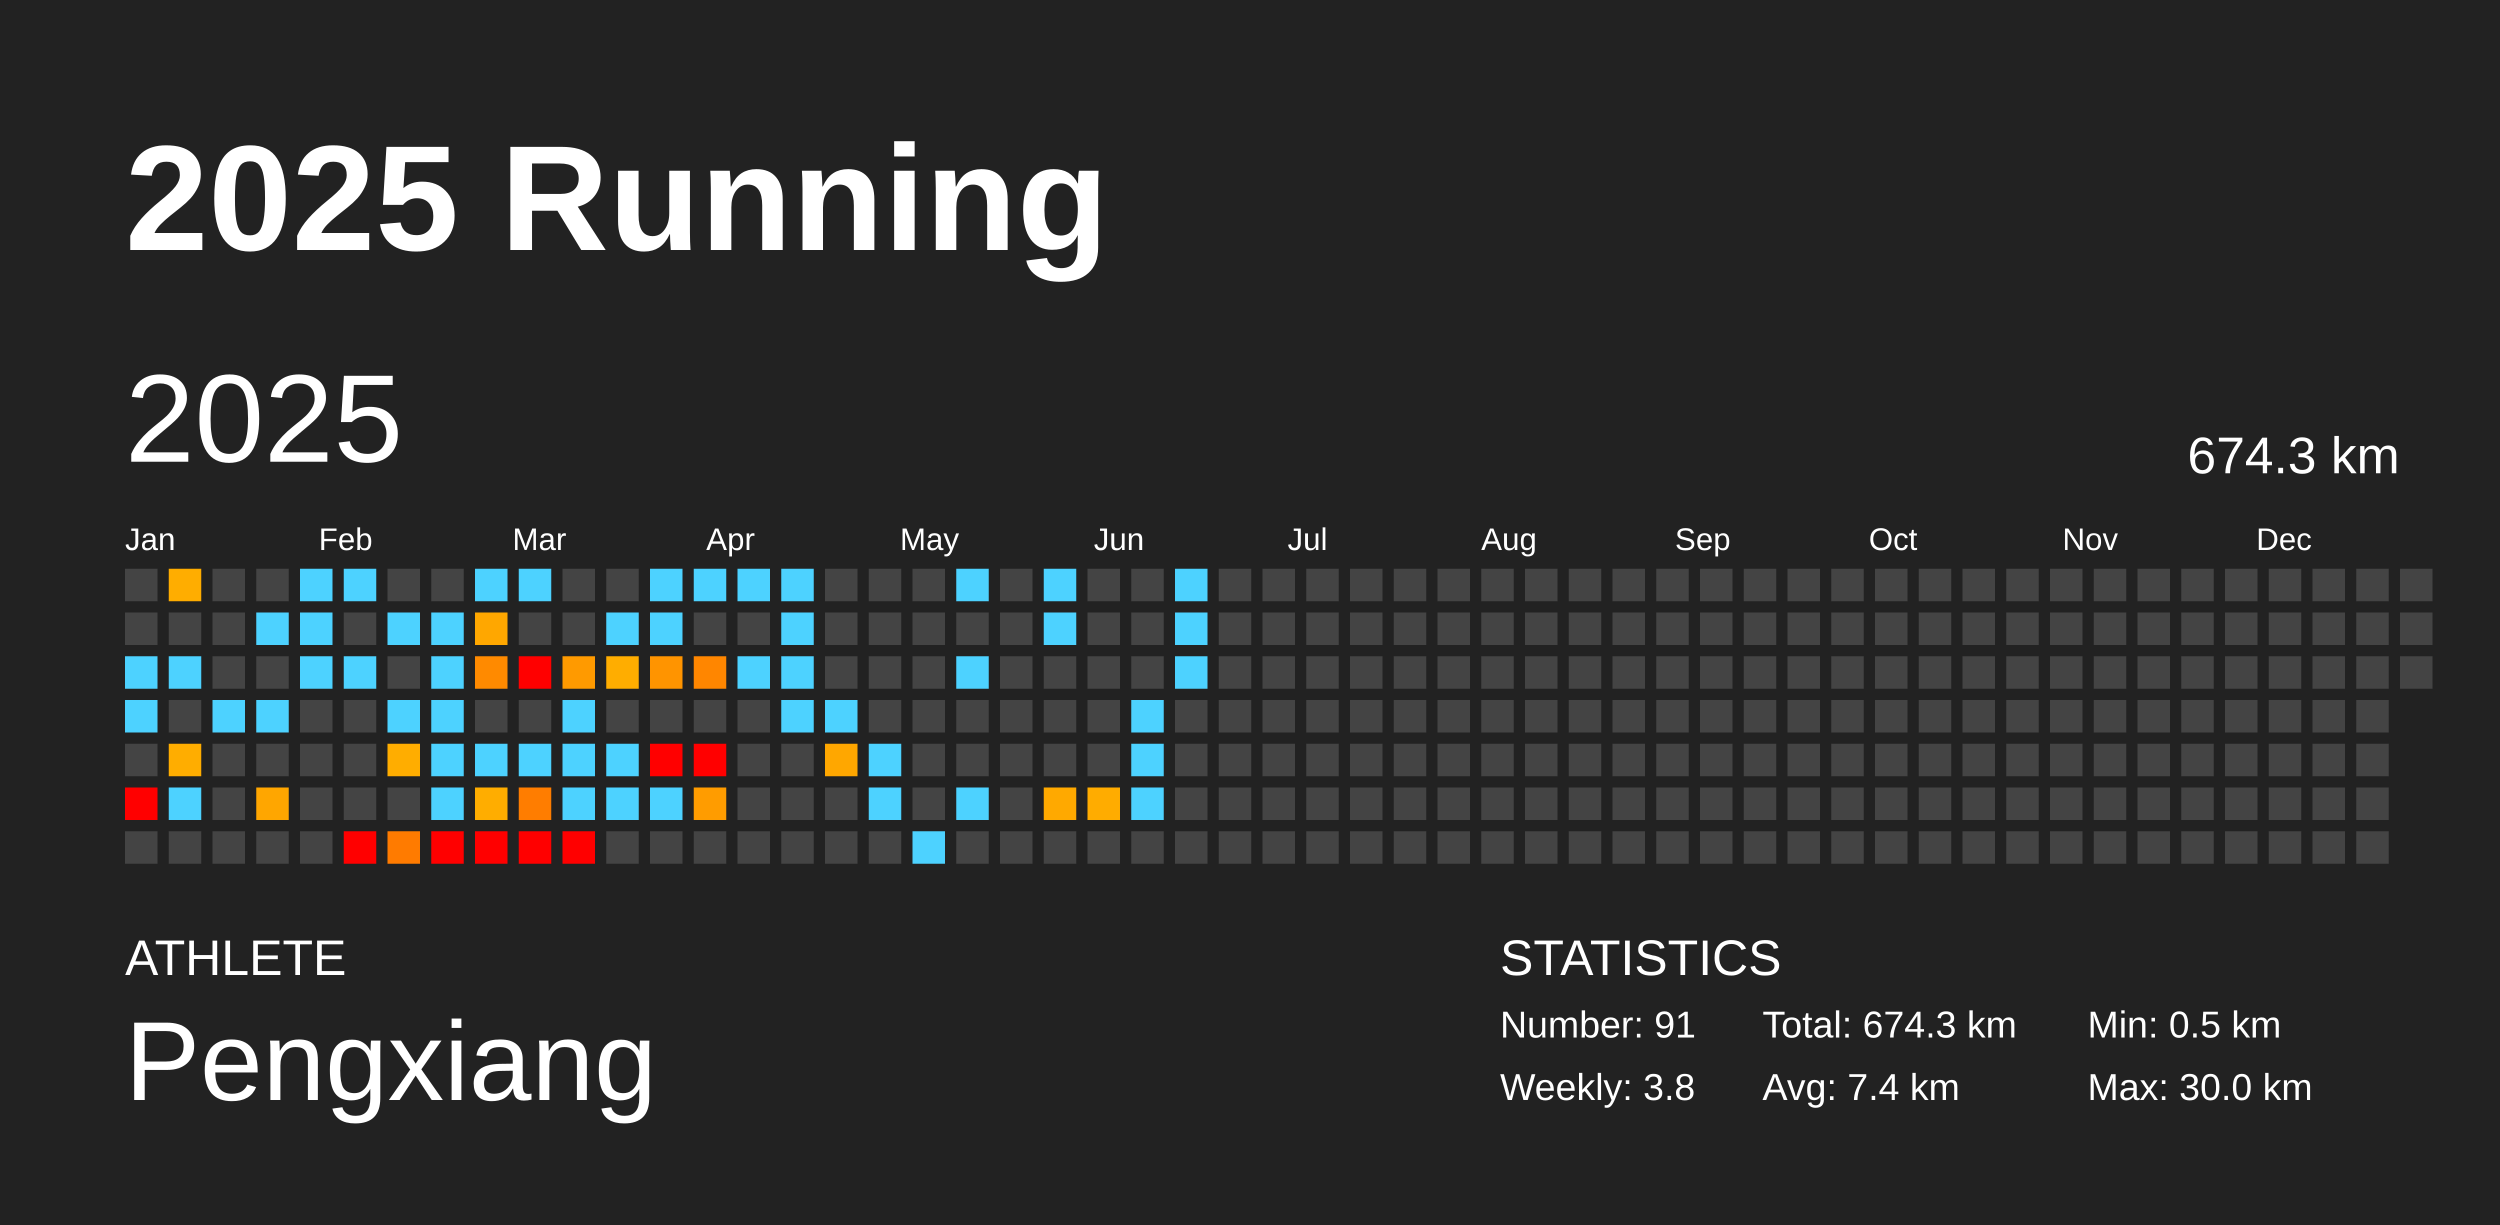
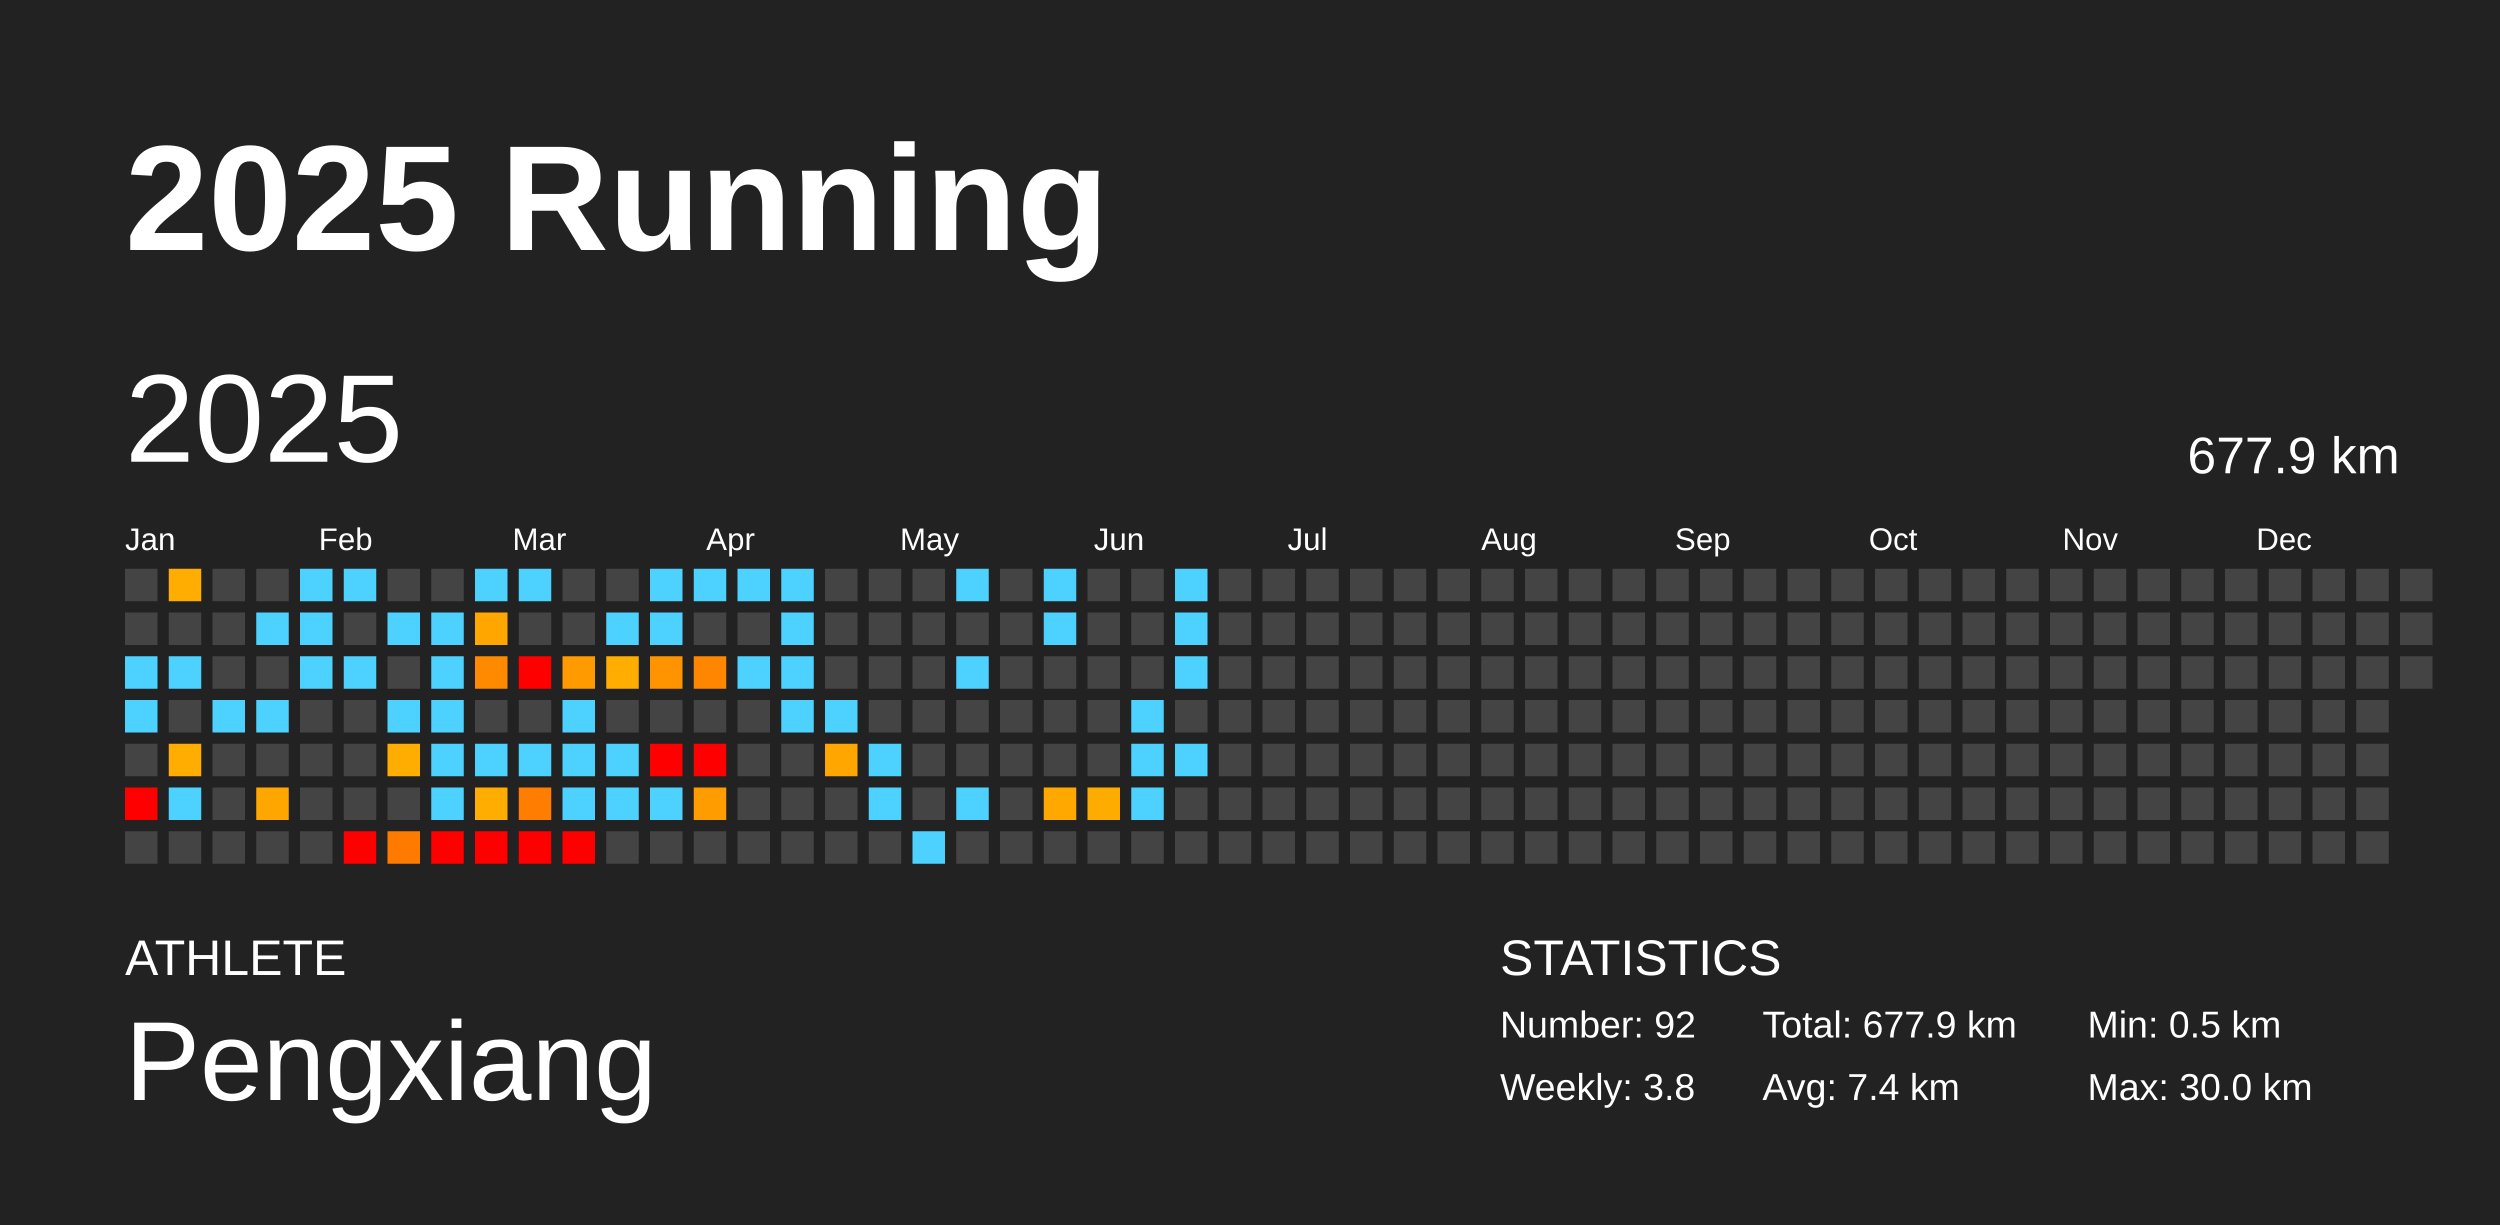
<svg xmlns="http://www.w3.org/2000/svg" baseProfile="full" height="98mm" version="1.1" viewBox="0,0,200,98" width="200mm">
  <defs />
  <rect fill="#222222" height="98" width="200" x="0" y="0" />
  <text fill="#FFFFFF" style="font-size:12px; font-family:Arial; font-weight:bold;" x="10" y="20">2025 Running</text>
  <text fill="#FFFFFF" style="font-size:4px; font-family:Arial" x="10" y="78">ATHLETE</text>
  <text fill="#FFFFFF" style="font-size:9px; font-family:Arial" x="10" y="88">Pengxiang</text>
  <text fill="#FFFFFF" style="font-size:4px; font-family:Arial" x="120" y="78">STATISTICS</text>
-   <text fill="#FFFFFF" style="font-size:3px; font-family:Arial" x="120" y="83">Number: 91</text>
+   <text fill="#FFFFFF" style="font-size:3px; font-family:Arial" x="120" y="83">Number: 92</text>
  <text fill="#FFFFFF" style="font-size:3px; font-family:Arial" x="120" y="88">Weekly: 3.8</text>
-   <text fill="#FFFFFF" style="font-size:3px; font-family:Arial" x="141" y="83">Total: 674.3 km</text>
+   <text fill="#FFFFFF" style="font-size:3px; font-family:Arial" x="141" y="83">Total: 677.9 km</text>
  <text fill="#FFFFFF" style="font-size:3px; font-family:Arial" x="141" y="88">Avg: 7.4 km</text>
  <text fill="#FFFFFF" style="font-size:3px; font-family:Arial" x="167" y="83">Min: 0.5 km</text>
  <text fill="#FFFFFF" style="font-size:3px; font-family:Arial" x="167" y="88">Max: 30.0 km</text>
  <text dominant-baseline="hanging" fill="#FFFFFF" style="font-size:10.0px; font-family:Arial;" x="10" y="30">2025</text>
-   <text dominant-baseline="hanging" fill="#FFFFFF" style="font-size:4.125px; font-family:Arial;" x="175" y="35">674.3 km</text>
+   <text dominant-baseline="hanging" fill="#FFFFFF" style="font-size:4.125px; font-family:Arial;" x="175" y="35">677.9 km</text>
  <text fill="#FFFFFF" style="font-size:2.5px; font-family:Arial" x="10.0" y="44">Jan</text>
  <text fill="#FFFFFF" style="font-size:2.5px; font-family:Arial" x="25.5" y="44">Feb</text>
  <text fill="#FFFFFF" style="font-size:2.5px; font-family:Arial" x="41.0" y="44">Mar</text>
  <text fill="#FFFFFF" style="font-size:2.5px; font-family:Arial" x="56.5" y="44">Apr</text>
  <text fill="#FFFFFF" style="font-size:2.5px; font-family:Arial" x="72.0" y="44">May</text>
  <text fill="#FFFFFF" style="font-size:2.5px; font-family:Arial" x="87.5" y="44">Jun</text>
  <text fill="#FFFFFF" style="font-size:2.5px; font-family:Arial" x="103.0" y="44">Jul</text>
  <text fill="#FFFFFF" style="font-size:2.5px; font-family:Arial" x="118.5" y="44">Aug</text>
  <text fill="#FFFFFF" style="font-size:2.5px; font-family:Arial" x="134.0" y="44">Sep</text>
  <text fill="#FFFFFF" style="font-size:2.5px; font-family:Arial" x="149.5" y="44">Oct</text>
  <text fill="#FFFFFF" style="font-size:2.5px; font-family:Arial" x="165.0" y="44">Nov</text>
  <text fill="#FFFFFF" style="font-size:2.5px; font-family:Arial" x="180.5" y="44">Dec</text>
  <rect fill="#444444" height="2.6" width="2.6" x="10.0" y="45.5" />
  <rect fill="#444444" height="2.6" width="2.6" x="10.0" y="49.0" />
  <rect fill="#4dd2ff" height="2.6" width="2.6" x="10.0" y="52.5" />
  <rect fill="#4dd2ff" height="2.6" width="2.6" x="10.0" y="56.0" />
  <rect fill="#444444" height="2.6" width="2.6" x="10.0" y="59.5" />
  <rect fill="red" height="2.6" width="2.6" x="10.0" y="63.0" />
  <rect fill="#444444" height="2.6" width="2.6" x="10.0" y="66.5" />
  <rect fill="#ffad00" height="2.6" width="2.6" x="13.5" y="45.5" />
  <rect fill="#444444" height="2.6" width="2.6" x="13.5" y="49.0" />
  <rect fill="#4dd2ff" height="2.6" width="2.6" x="13.5" y="52.5" />
  <rect fill="#444444" height="2.6" width="2.6" x="13.5" y="56.0" />
  <rect fill="#ffad00" height="2.6" width="2.6" x="13.5" y="59.5" />
  <rect fill="#4dd2ff" height="2.6" width="2.6" x="13.5" y="63.0" />
  <rect fill="#444444" height="2.6" width="2.6" x="13.5" y="66.5" />
  <rect fill="#444444" height="2.6" width="2.6" x="17.0" y="45.5" />
  <rect fill="#444444" height="2.6" width="2.6" x="17.0" y="49.0" />
  <rect fill="#444444" height="2.6" width="2.6" x="17.0" y="52.5" />
  <rect fill="#4dd2ff" height="2.6" width="2.6" x="17.0" y="56.0" />
  <rect fill="#444444" height="2.6" width="2.6" x="17.0" y="59.5" />
  <rect fill="#444444" height="2.6" width="2.6" x="17.0" y="63.0" />
  <rect fill="#444444" height="2.6" width="2.6" x="17.0" y="66.5" />
  <rect fill="#444444" height="2.6" width="2.6" x="20.5" y="45.5" />
  <rect fill="#4dd2ff" height="2.6" width="2.6" x="20.5" y="49.0" />
  <rect fill="#444444" height="2.6" width="2.6" x="20.5" y="52.5" />
  <rect fill="#4dd2ff" height="2.6" width="2.6" x="20.5" y="56.0" />
  <rect fill="#444444" height="2.6" width="2.6" x="20.5" y="59.5" />
  <rect fill="#ffa600" height="2.6" width="2.6" x="20.5" y="63.0" />
  <rect fill="#444444" height="2.6" width="2.6" x="20.5" y="66.5" />
  <rect fill="#4dd2ff" height="2.6" width="2.6" x="24.0" y="45.5" />
  <rect fill="#4dd2ff" height="2.6" width="2.6" x="24.0" y="49.0" />
  <rect fill="#4dd2ff" height="2.6" width="2.6" x="24.0" y="52.5" />
  <rect fill="#444444" height="2.6" width="2.6" x="24.0" y="56.0" />
  <rect fill="#444444" height="2.6" width="2.6" x="24.0" y="59.5" />
  <rect fill="#444444" height="2.6" width="2.6" x="24.0" y="63.0" />
  <rect fill="#444444" height="2.6" width="2.6" x="24.0" y="66.5" />
  <rect fill="#4dd2ff" height="2.6" width="2.6" x="27.5" y="45.5" />
  <rect fill="#444444" height="2.6" width="2.6" x="27.5" y="49.0" />
  <rect fill="#4dd2ff" height="2.6" width="2.6" x="27.5" y="52.5" />
  <rect fill="#444444" height="2.6" width="2.6" x="27.5" y="56.0" />
  <rect fill="#444444" height="2.6" width="2.6" x="27.5" y="59.5" />
  <rect fill="#444444" height="2.6" width="2.6" x="27.5" y="63.0" />
  <rect fill="red" height="2.6" width="2.6" x="27.5" y="66.5" />
  <rect fill="#444444" height="2.6" width="2.6" x="31.0" y="45.5" />
  <rect fill="#4dd2ff" height="2.6" width="2.6" x="31.0" y="49.0" />
  <rect fill="#444444" height="2.6" width="2.6" x="31.0" y="52.5" />
  <rect fill="#4dd2ff" height="2.6" width="2.6" x="31.0" y="56.0" />
  <rect fill="#ffad00" height="2.6" width="2.6" x="31.0" y="59.5" />
  <rect fill="#444444" height="2.6" width="2.6" x="31.0" y="63.0" />
  <rect fill="#ff7b00" height="2.6" width="2.6" x="31.0" y="66.5" />
  <rect fill="#444444" height="2.6" width="2.6" x="34.5" y="45.5" />
  <rect fill="#4dd2ff" height="2.6" width="2.6" x="34.5" y="49.0" />
  <rect fill="#4dd2ff" height="2.6" width="2.6" x="34.5" y="52.5" />
  <rect fill="#4dd2ff" height="2.6" width="2.6" x="34.5" y="56.0" />
  <rect fill="#4dd2ff" height="2.6" width="2.6" x="34.5" y="59.5" />
  <rect fill="#4dd2ff" height="2.6" width="2.6" x="34.5" y="63.0" />
  <rect fill="red" height="2.6" width="2.6" x="34.5" y="66.5" />
  <rect fill="#4dd2ff" height="2.6" width="2.6" x="38.0" y="45.5" />
  <rect fill="#ffa700" height="2.6" width="2.6" x="38.0" y="49.0" />
  <rect fill="#ff8a00" height="2.6" width="2.6" x="38.0" y="52.5" />
  <rect fill="#444444" height="2.6" width="2.6" x="38.0" y="56.0" />
  <rect fill="#4dd2ff" height="2.6" width="2.6" x="38.0" y="59.5" />
  <rect fill="#ffad00" height="2.6" width="2.6" x="38.0" y="63.0" />
  <rect fill="red" height="2.6" width="2.6" x="38.0" y="66.5" />
  <rect fill="#4dd2ff" height="2.6" width="2.6" x="41.5" y="45.5" />
  <rect fill="#444444" height="2.6" width="2.6" x="41.5" y="49.0" />
  <rect fill="red" height="2.6" width="2.6" x="41.5" y="52.5" />
  <rect fill="#444444" height="2.6" width="2.6" x="41.5" y="56.0" />
  <rect fill="#4dd2ff" height="2.6" width="2.6" x="41.5" y="59.5" />
  <rect fill="#ff7d00" height="2.6" width="2.6" x="41.5" y="63.0" />
  <rect fill="red" height="2.6" width="2.6" x="41.5" y="66.5" />
  <rect fill="#444444" height="2.6" width="2.6" x="45.0" y="45.5" />
  <rect fill="#444444" height="2.6" width="2.6" x="45.0" y="49.0" />
  <rect fill="#ff9a00" height="2.6" width="2.6" x="45.0" y="52.5" />
  <rect fill="#4dd2ff" height="2.6" width="2.6" x="45.0" y="56.0" />
  <rect fill="#4dd2ff" height="2.6" width="2.6" x="45.0" y="59.5" />
  <rect fill="#4dd2ff" height="2.6" width="2.6" x="45.0" y="63.0" />
  <rect fill="red" height="2.6" width="2.6" x="45.0" y="66.5" />
  <rect fill="#444444" height="2.6" width="2.6" x="48.5" y="45.5" />
  <rect fill="#4dd2ff" height="2.6" width="2.6" x="48.5" y="49.0" />
  <rect fill="#ffad00" height="2.6" width="2.6" x="48.5" y="52.5" />
  <rect fill="#444444" height="2.6" width="2.6" x="48.5" y="56.0" />
  <rect fill="#4dd2ff" height="2.6" width="2.6" x="48.5" y="59.5" />
  <rect fill="#4dd2ff" height="2.6" width="2.6" x="48.5" y="63.0" />
  <rect fill="#444444" height="2.6" width="2.6" x="48.5" y="66.5" />
  <rect fill="#4dd2ff" height="2.6" width="2.6" x="52.0" y="45.5" />
  <rect fill="#4dd2ff" height="2.6" width="2.6" x="52.0" y="49.0" />
  <rect fill="#ff9400" height="2.6" width="2.6" x="52.0" y="52.5" />
  <rect fill="#444444" height="2.6" width="2.6" x="52.0" y="56.0" />
  <rect fill="red" height="2.6" width="2.6" x="52.0" y="59.5" />
  <rect fill="#4dd2ff" height="2.6" width="2.6" x="52.0" y="63.0" />
  <rect fill="#444444" height="2.6" width="2.6" x="52.0" y="66.5" />
  <rect fill="#4dd2ff" height="2.6" width="2.6" x="55.5" y="45.5" />
  <rect fill="#444444" height="2.6" width="2.6" x="55.5" y="49.0" />
  <rect fill="#ff8600" height="2.6" width="2.6" x="55.5" y="52.5" />
  <rect fill="#444444" height="2.6" width="2.6" x="55.5" y="56.0" />
  <rect fill="red" height="2.6" width="2.6" x="55.5" y="59.5" />
  <rect fill="#ff9c00" height="2.6" width="2.6" x="55.5" y="63.0" />
  <rect fill="#444444" height="2.6" width="2.6" x="55.5" y="66.5" />
  <rect fill="#4dd2ff" height="2.6" width="2.6" x="59.0" y="45.5" />
  <rect fill="#444444" height="2.6" width="2.6" x="59.0" y="49.0" />
  <rect fill="#4dd2ff" height="2.6" width="2.6" x="59.0" y="52.5" />
  <rect fill="#444444" height="2.6" width="2.6" x="59.0" y="56.0" />
  <rect fill="#444444" height="2.6" width="2.6" x="59.0" y="59.5" />
  <rect fill="#444444" height="2.6" width="2.6" x="59.0" y="63.0" />
  <rect fill="#444444" height="2.6" width="2.6" x="59.0" y="66.5" />
  <rect fill="#4dd2ff" height="2.6" width="2.6" x="62.5" y="45.5" />
  <rect fill="#4dd2ff" height="2.6" width="2.6" x="62.5" y="49.0" />
  <rect fill="#4dd2ff" height="2.6" width="2.6" x="62.5" y="52.5" />
  <rect fill="#4dd2ff" height="2.6" width="2.6" x="62.5" y="56.0" />
  <rect fill="#444444" height="2.6" width="2.6" x="62.5" y="59.5" />
  <rect fill="#444444" height="2.6" width="2.6" x="62.5" y="63.0" />
  <rect fill="#444444" height="2.6" width="2.6" x="62.5" y="66.5" />
  <rect fill="#444444" height="2.6" width="2.6" x="66.0" y="45.5" />
  <rect fill="#444444" height="2.6" width="2.6" x="66.0" y="49.0" />
  <rect fill="#444444" height="2.6" width="2.6" x="66.0" y="52.5" />
  <rect fill="#4dd2ff" height="2.6" width="2.6" x="66.0" y="56.0" />
  <rect fill="#ffa700" height="2.6" width="2.6" x="66.0" y="59.5" />
  <rect fill="#444444" height="2.6" width="2.6" x="66.0" y="63.0" />
  <rect fill="#444444" height="2.6" width="2.6" x="66.0" y="66.5" />
  <rect fill="#444444" height="2.6" width="2.6" x="69.5" y="45.5" />
  <rect fill="#444444" height="2.6" width="2.6" x="69.5" y="49.0" />
  <rect fill="#444444" height="2.6" width="2.6" x="69.5" y="52.5" />
  <rect fill="#444444" height="2.6" width="2.6" x="69.5" y="56.0" />
  <rect fill="#4dd2ff" height="2.6" width="2.6" x="69.5" y="59.5" />
  <rect fill="#4dd2ff" height="2.6" width="2.6" x="69.5" y="63.0" />
  <rect fill="#444444" height="2.6" width="2.6" x="69.5" y="66.5" />
  <rect fill="#444444" height="2.6" width="2.6" x="73.0" y="45.5" />
  <rect fill="#444444" height="2.6" width="2.6" x="73.0" y="49.0" />
  <rect fill="#444444" height="2.6" width="2.6" x="73.0" y="52.5" />
  <rect fill="#444444" height="2.6" width="2.6" x="73.0" y="56.0" />
  <rect fill="#444444" height="2.6" width="2.6" x="73.0" y="59.5" />
  <rect fill="#444444" height="2.6" width="2.6" x="73.0" y="63.0" />
  <rect fill="#4dd2ff" height="2.6" width="2.6" x="73.0" y="66.5" />
  <rect fill="#4dd2ff" height="2.6" width="2.6" x="76.5" y="45.5" />
  <rect fill="#444444" height="2.6" width="2.6" x="76.5" y="49.0" />
  <rect fill="#4dd2ff" height="2.6" width="2.6" x="76.5" y="52.5" />
  <rect fill="#444444" height="2.6" width="2.6" x="76.5" y="56.0" />
  <rect fill="#444444" height="2.6" width="2.6" x="76.5" y="59.5" />
  <rect fill="#4dd2ff" height="2.6" width="2.6" x="76.5" y="63.0" />
  <rect fill="#444444" height="2.6" width="2.6" x="76.5" y="66.5" />
  <rect fill="#444444" height="2.6" width="2.6" x="80.0" y="45.5" />
  <rect fill="#444444" height="2.6" width="2.6" x="80.0" y="49.0" />
  <rect fill="#444444" height="2.6" width="2.6" x="80.0" y="52.5" />
  <rect fill="#444444" height="2.6" width="2.6" x="80.0" y="56.0" />
  <rect fill="#444444" height="2.6" width="2.6" x="80.0" y="59.5" />
  <rect fill="#444444" height="2.6" width="2.6" x="80.0" y="63.0" />
  <rect fill="#444444" height="2.6" width="2.6" x="80.0" y="66.5" />
  <rect fill="#4dd2ff" height="2.6" width="2.6" x="83.5" y="45.5" />
  <rect fill="#4dd2ff" height="2.6" width="2.6" x="83.5" y="49.0" />
  <rect fill="#444444" height="2.6" width="2.6" x="83.5" y="52.5" />
  <rect fill="#444444" height="2.6" width="2.6" x="83.5" y="56.0" />
  <rect fill="#444444" height="2.6" width="2.6" x="83.5" y="59.5" />
  <rect fill="#ffa900" height="2.6" width="2.6" x="83.5" y="63.0" />
  <rect fill="#444444" height="2.6" width="2.6" x="83.5" y="66.5" />
  <rect fill="#444444" height="2.6" width="2.6" x="87.0" y="45.5" />
  <rect fill="#444444" height="2.6" width="2.6" x="87.0" y="49.0" />
  <rect fill="#444444" height="2.6" width="2.6" x="87.0" y="52.5" />
  <rect fill="#444444" height="2.6" width="2.6" x="87.0" y="56.0" />
  <rect fill="#444444" height="2.6" width="2.6" x="87.0" y="59.5" />
  <rect fill="#ffac00" height="2.6" width="2.6" x="87.0" y="63.0" />
  <rect fill="#444444" height="2.6" width="2.6" x="87.0" y="66.5" />
  <rect fill="#444444" height="2.6" width="2.6" x="90.5" y="45.5" />
  <rect fill="#444444" height="2.6" width="2.6" x="90.5" y="49.0" />
  <rect fill="#444444" height="2.6" width="2.6" x="90.5" y="52.5" />
  <rect fill="#4dd2ff" height="2.6" width="2.6" x="90.5" y="56.0" />
  <rect fill="#4dd2ff" height="2.6" width="2.6" x="90.5" y="59.5" />
  <rect fill="#4dd2ff" height="2.6" width="2.6" x="90.5" y="63.0" />
  <rect fill="#444444" height="2.6" width="2.6" x="90.5" y="66.5" />
  <rect fill="#4dd2ff" height="2.6" width="2.6" x="94.0" y="45.5" />
  <rect fill="#4dd2ff" height="2.6" width="2.6" x="94.0" y="49.0" />
  <rect fill="#4dd2ff" height="2.6" width="2.6" x="94.0" y="52.5" />
  <rect fill="#444444" height="2.6" width="2.6" x="94.0" y="56.0" />
-   <rect fill="#444444" height="2.6" width="2.6" x="94.0" y="59.5" />
+   <rect fill="#4dd2ff" height="2.6" width="2.6" x="94.0" y="59.5" />
  <rect fill="#444444" height="2.6" width="2.6" x="94.0" y="63.0" />
  <rect fill="#444444" height="2.6" width="2.6" x="94.0" y="66.5" />
  <rect fill="#444444" height="2.6" width="2.6" x="97.5" y="45.5" />
  <rect fill="#444444" height="2.6" width="2.6" x="97.5" y="49.0" />
  <rect fill="#444444" height="2.6" width="2.6" x="97.5" y="52.5" />
  <rect fill="#444444" height="2.6" width="2.6" x="97.5" y="56.0" />
  <rect fill="#444444" height="2.6" width="2.6" x="97.5" y="59.5" />
  <rect fill="#444444" height="2.6" width="2.6" x="97.5" y="63.0" />
  <rect fill="#444444" height="2.6" width="2.6" x="97.5" y="66.5" />
  <rect fill="#444444" height="2.6" width="2.6" x="101.0" y="45.5" />
  <rect fill="#444444" height="2.6" width="2.6" x="101.0" y="49.0" />
  <rect fill="#444444" height="2.6" width="2.6" x="101.0" y="52.5" />
  <rect fill="#444444" height="2.6" width="2.6" x="101.0" y="56.0" />
  <rect fill="#444444" height="2.6" width="2.6" x="101.0" y="59.5" />
  <rect fill="#444444" height="2.6" width="2.6" x="101.0" y="63.0" />
  <rect fill="#444444" height="2.6" width="2.6" x="101.0" y="66.5" />
  <rect fill="#444444" height="2.6" width="2.6" x="104.5" y="45.5" />
  <rect fill="#444444" height="2.6" width="2.6" x="104.5" y="49.0" />
  <rect fill="#444444" height="2.6" width="2.6" x="104.5" y="52.5" />
  <rect fill="#444444" height="2.6" width="2.6" x="104.5" y="56.0" />
  <rect fill="#444444" height="2.6" width="2.6" x="104.5" y="59.5" />
  <rect fill="#444444" height="2.6" width="2.6" x="104.5" y="63.0" />
  <rect fill="#444444" height="2.6" width="2.6" x="104.5" y="66.5" />
  <rect fill="#444444" height="2.6" width="2.6" x="108.0" y="45.5" />
  <rect fill="#444444" height="2.6" width="2.6" x="108.0" y="49.0" />
  <rect fill="#444444" height="2.6" width="2.6" x="108.0" y="52.5" />
  <rect fill="#444444" height="2.6" width="2.6" x="108.0" y="56.0" />
  <rect fill="#444444" height="2.6" width="2.6" x="108.0" y="59.5" />
  <rect fill="#444444" height="2.6" width="2.6" x="108.0" y="63.0" />
  <rect fill="#444444" height="2.6" width="2.6" x="108.0" y="66.5" />
  <rect fill="#444444" height="2.6" width="2.6" x="111.5" y="45.5" />
  <rect fill="#444444" height="2.6" width="2.6" x="111.5" y="49.0" />
  <rect fill="#444444" height="2.6" width="2.6" x="111.5" y="52.5" />
  <rect fill="#444444" height="2.6" width="2.6" x="111.5" y="56.0" />
  <rect fill="#444444" height="2.6" width="2.6" x="111.5" y="59.5" />
  <rect fill="#444444" height="2.6" width="2.6" x="111.5" y="63.0" />
  <rect fill="#444444" height="2.6" width="2.6" x="111.5" y="66.5" />
  <rect fill="#444444" height="2.6" width="2.6" x="115.0" y="45.5" />
  <rect fill="#444444" height="2.6" width="2.6" x="115.0" y="49.0" />
  <rect fill="#444444" height="2.6" width="2.6" x="115.0" y="52.5" />
  <rect fill="#444444" height="2.6" width="2.6" x="115.0" y="56.0" />
  <rect fill="#444444" height="2.6" width="2.6" x="115.0" y="59.5" />
  <rect fill="#444444" height="2.6" width="2.6" x="115.0" y="63.0" />
  <rect fill="#444444" height="2.6" width="2.6" x="115.0" y="66.5" />
  <rect fill="#444444" height="2.6" width="2.6" x="118.5" y="45.5" />
  <rect fill="#444444" height="2.6" width="2.6" x="118.5" y="49.0" />
  <rect fill="#444444" height="2.6" width="2.6" x="118.5" y="52.5" />
  <rect fill="#444444" height="2.6" width="2.6" x="118.5" y="56.0" />
  <rect fill="#444444" height="2.6" width="2.6" x="118.5" y="59.5" />
  <rect fill="#444444" height="2.6" width="2.6" x="118.5" y="63.0" />
  <rect fill="#444444" height="2.6" width="2.6" x="118.5" y="66.5" />
  <rect fill="#444444" height="2.6" width="2.6" x="122.0" y="45.5" />
  <rect fill="#444444" height="2.6" width="2.6" x="122.0" y="49.0" />
  <rect fill="#444444" height="2.6" width="2.6" x="122.0" y="52.5" />
  <rect fill="#444444" height="2.6" width="2.6" x="122.0" y="56.0" />
  <rect fill="#444444" height="2.6" width="2.6" x="122.0" y="59.5" />
  <rect fill="#444444" height="2.6" width="2.6" x="122.0" y="63.0" />
  <rect fill="#444444" height="2.6" width="2.6" x="122.0" y="66.5" />
  <rect fill="#444444" height="2.6" width="2.6" x="125.5" y="45.5" />
  <rect fill="#444444" height="2.6" width="2.6" x="125.5" y="49.0" />
  <rect fill="#444444" height="2.6" width="2.6" x="125.5" y="52.5" />
  <rect fill="#444444" height="2.6" width="2.6" x="125.5" y="56.0" />
  <rect fill="#444444" height="2.6" width="2.6" x="125.5" y="59.5" />
  <rect fill="#444444" height="2.6" width="2.6" x="125.5" y="63.0" />
  <rect fill="#444444" height="2.6" width="2.6" x="125.5" y="66.5" />
  <rect fill="#444444" height="2.6" width="2.6" x="129.0" y="45.5" />
  <rect fill="#444444" height="2.6" width="2.6" x="129.0" y="49.0" />
  <rect fill="#444444" height="2.6" width="2.6" x="129.0" y="52.5" />
  <rect fill="#444444" height="2.6" width="2.6" x="129.0" y="56.0" />
  <rect fill="#444444" height="2.6" width="2.6" x="129.0" y="59.5" />
  <rect fill="#444444" height="2.6" width="2.6" x="129.0" y="63.0" />
  <rect fill="#444444" height="2.6" width="2.6" x="129.0" y="66.5" />
  <rect fill="#444444" height="2.6" width="2.6" x="132.5" y="45.5" />
  <rect fill="#444444" height="2.6" width="2.6" x="132.5" y="49.0" />
  <rect fill="#444444" height="2.6" width="2.6" x="132.5" y="52.5" />
  <rect fill="#444444" height="2.6" width="2.6" x="132.5" y="56.0" />
  <rect fill="#444444" height="2.6" width="2.6" x="132.5" y="59.5" />
  <rect fill="#444444" height="2.6" width="2.6" x="132.5" y="63.0" />
  <rect fill="#444444" height="2.6" width="2.6" x="132.5" y="66.5" />
  <rect fill="#444444" height="2.6" width="2.6" x="136.0" y="45.5" />
  <rect fill="#444444" height="2.6" width="2.6" x="136.0" y="49.0" />
  <rect fill="#444444" height="2.6" width="2.6" x="136.0" y="52.5" />
  <rect fill="#444444" height="2.6" width="2.6" x="136.0" y="56.0" />
  <rect fill="#444444" height="2.6" width="2.6" x="136.0" y="59.5" />
  <rect fill="#444444" height="2.6" width="2.6" x="136.0" y="63.0" />
  <rect fill="#444444" height="2.6" width="2.6" x="136.0" y="66.5" />
  <rect fill="#444444" height="2.6" width="2.6" x="139.5" y="45.5" />
  <rect fill="#444444" height="2.6" width="2.6" x="139.5" y="49.0" />
  <rect fill="#444444" height="2.6" width="2.6" x="139.5" y="52.5" />
  <rect fill="#444444" height="2.6" width="2.6" x="139.5" y="56.0" />
  <rect fill="#444444" height="2.6" width="2.6" x="139.5" y="59.5" />
  <rect fill="#444444" height="2.6" width="2.6" x="139.5" y="63.0" />
  <rect fill="#444444" height="2.6" width="2.6" x="139.5" y="66.5" />
  <rect fill="#444444" height="2.6" width="2.6" x="143.0" y="45.5" />
  <rect fill="#444444" height="2.6" width="2.6" x="143.0" y="49.0" />
  <rect fill="#444444" height="2.6" width="2.6" x="143.0" y="52.5" />
  <rect fill="#444444" height="2.6" width="2.6" x="143.0" y="56.0" />
  <rect fill="#444444" height="2.6" width="2.6" x="143.0" y="59.5" />
  <rect fill="#444444" height="2.6" width="2.6" x="143.0" y="63.0" />
  <rect fill="#444444" height="2.6" width="2.6" x="143.0" y="66.5" />
  <rect fill="#444444" height="2.6" width="2.6" x="146.5" y="45.5" />
  <rect fill="#444444" height="2.6" width="2.6" x="146.5" y="49.0" />
  <rect fill="#444444" height="2.6" width="2.6" x="146.5" y="52.5" />
  <rect fill="#444444" height="2.6" width="2.6" x="146.5" y="56.0" />
  <rect fill="#444444" height="2.6" width="2.6" x="146.5" y="59.5" />
  <rect fill="#444444" height="2.6" width="2.6" x="146.5" y="63.0" />
  <rect fill="#444444" height="2.6" width="2.6" x="146.5" y="66.5" />
  <rect fill="#444444" height="2.6" width="2.6" x="150.0" y="45.5" />
  <rect fill="#444444" height="2.6" width="2.6" x="150.0" y="49.0" />
  <rect fill="#444444" height="2.6" width="2.6" x="150.0" y="52.5" />
  <rect fill="#444444" height="2.6" width="2.6" x="150.0" y="56.0" />
  <rect fill="#444444" height="2.6" width="2.6" x="150.0" y="59.5" />
  <rect fill="#444444" height="2.6" width="2.6" x="150.0" y="63.0" />
  <rect fill="#444444" height="2.6" width="2.6" x="150.0" y="66.5" />
  <rect fill="#444444" height="2.6" width="2.6" x="153.5" y="45.5" />
  <rect fill="#444444" height="2.6" width="2.6" x="153.5" y="49.0" />
  <rect fill="#444444" height="2.6" width="2.6" x="153.5" y="52.5" />
  <rect fill="#444444" height="2.6" width="2.6" x="153.5" y="56.0" />
  <rect fill="#444444" height="2.6" width="2.6" x="153.5" y="59.5" />
  <rect fill="#444444" height="2.6" width="2.6" x="153.5" y="63.0" />
  <rect fill="#444444" height="2.6" width="2.6" x="153.5" y="66.5" />
  <rect fill="#444444" height="2.6" width="2.6" x="157.0" y="45.5" />
  <rect fill="#444444" height="2.6" width="2.6" x="157.0" y="49.0" />
  <rect fill="#444444" height="2.6" width="2.6" x="157.0" y="52.5" />
  <rect fill="#444444" height="2.6" width="2.6" x="157.0" y="56.0" />
  <rect fill="#444444" height="2.6" width="2.6" x="157.0" y="59.5" />
  <rect fill="#444444" height="2.6" width="2.6" x="157.0" y="63.0" />
  <rect fill="#444444" height="2.6" width="2.6" x="157.0" y="66.5" />
  <rect fill="#444444" height="2.6" width="2.6" x="160.5" y="45.5" />
  <rect fill="#444444" height="2.6" width="2.6" x="160.5" y="49.0" />
  <rect fill="#444444" height="2.6" width="2.6" x="160.5" y="52.5" />
  <rect fill="#444444" height="2.6" width="2.6" x="160.5" y="56.0" />
  <rect fill="#444444" height="2.6" width="2.6" x="160.5" y="59.5" />
  <rect fill="#444444" height="2.6" width="2.6" x="160.5" y="63.0" />
  <rect fill="#444444" height="2.6" width="2.6" x="160.5" y="66.5" />
  <rect fill="#444444" height="2.6" width="2.6" x="164.0" y="45.5" />
  <rect fill="#444444" height="2.6" width="2.6" x="164.0" y="49.0" />
  <rect fill="#444444" height="2.6" width="2.6" x="164.0" y="52.5" />
  <rect fill="#444444" height="2.6" width="2.6" x="164.0" y="56.0" />
  <rect fill="#444444" height="2.6" width="2.6" x="164.0" y="59.5" />
  <rect fill="#444444" height="2.6" width="2.6" x="164.0" y="63.0" />
  <rect fill="#444444" height="2.6" width="2.6" x="164.0" y="66.5" />
  <rect fill="#444444" height="2.6" width="2.6" x="167.5" y="45.5" />
  <rect fill="#444444" height="2.6" width="2.6" x="167.5" y="49.0" />
  <rect fill="#444444" height="2.6" width="2.6" x="167.5" y="52.5" />
  <rect fill="#444444" height="2.6" width="2.6" x="167.5" y="56.0" />
  <rect fill="#444444" height="2.6" width="2.6" x="167.5" y="59.5" />
  <rect fill="#444444" height="2.6" width="2.6" x="167.5" y="63.0" />
  <rect fill="#444444" height="2.6" width="2.6" x="167.5" y="66.5" />
  <rect fill="#444444" height="2.6" width="2.6" x="171.0" y="45.5" />
  <rect fill="#444444" height="2.6" width="2.6" x="171.0" y="49.0" />
  <rect fill="#444444" height="2.6" width="2.6" x="171.0" y="52.5" />
  <rect fill="#444444" height="2.6" width="2.6" x="171.0" y="56.0" />
  <rect fill="#444444" height="2.6" width="2.6" x="171.0" y="59.5" />
  <rect fill="#444444" height="2.6" width="2.6" x="171.0" y="63.0" />
  <rect fill="#444444" height="2.6" width="2.6" x="171.0" y="66.5" />
  <rect fill="#444444" height="2.6" width="2.6" x="174.5" y="45.5" />
  <rect fill="#444444" height="2.6" width="2.6" x="174.5" y="49.0" />
  <rect fill="#444444" height="2.6" width="2.6" x="174.5" y="52.5" />
  <rect fill="#444444" height="2.6" width="2.6" x="174.5" y="56.0" />
  <rect fill="#444444" height="2.6" width="2.6" x="174.5" y="59.5" />
  <rect fill="#444444" height="2.6" width="2.6" x="174.5" y="63.0" />
  <rect fill="#444444" height="2.6" width="2.6" x="174.5" y="66.5" />
  <rect fill="#444444" height="2.6" width="2.6" x="178.0" y="45.5" />
  <rect fill="#444444" height="2.6" width="2.6" x="178.0" y="49.0" />
  <rect fill="#444444" height="2.6" width="2.6" x="178.0" y="52.5" />
  <rect fill="#444444" height="2.6" width="2.6" x="178.0" y="56.0" />
  <rect fill="#444444" height="2.6" width="2.6" x="178.0" y="59.5" />
  <rect fill="#444444" height="2.6" width="2.6" x="178.0" y="63.0" />
  <rect fill="#444444" height="2.6" width="2.6" x="178.0" y="66.5" />
  <rect fill="#444444" height="2.6" width="2.6" x="181.5" y="45.5" />
  <rect fill="#444444" height="2.6" width="2.6" x="181.5" y="49.0" />
  <rect fill="#444444" height="2.6" width="2.6" x="181.5" y="52.5" />
  <rect fill="#444444" height="2.6" width="2.6" x="181.5" y="56.0" />
  <rect fill="#444444" height="2.6" width="2.6" x="181.5" y="59.5" />
  <rect fill="#444444" height="2.6" width="2.6" x="181.5" y="63.0" />
  <rect fill="#444444" height="2.6" width="2.6" x="181.5" y="66.5" />
  <rect fill="#444444" height="2.6" width="2.6" x="185.0" y="45.5" />
  <rect fill="#444444" height="2.6" width="2.6" x="185.0" y="49.0" />
  <rect fill="#444444" height="2.6" width="2.6" x="185.0" y="52.5" />
  <rect fill="#444444" height="2.6" width="2.6" x="185.0" y="56.0" />
  <rect fill="#444444" height="2.6" width="2.6" x="185.0" y="59.5" />
  <rect fill="#444444" height="2.6" width="2.6" x="185.0" y="63.0" />
  <rect fill="#444444" height="2.6" width="2.6" x="185.0" y="66.5" />
  <rect fill="#444444" height="2.6" width="2.6" x="188.5" y="45.5" />
  <rect fill="#444444" height="2.6" width="2.6" x="188.5" y="49.0" />
  <rect fill="#444444" height="2.6" width="2.6" x="188.5" y="52.5" />
  <rect fill="#444444" height="2.6" width="2.6" x="188.5" y="56.0" />
  <rect fill="#444444" height="2.6" width="2.6" x="188.5" y="59.5" />
  <rect fill="#444444" height="2.6" width="2.6" x="188.5" y="63.0" />
  <rect fill="#444444" height="2.6" width="2.6" x="188.5" y="66.5" />
  <rect fill="#444444" height="2.6" width="2.6" x="192.0" y="45.5" />
  <rect fill="#444444" height="2.6" width="2.6" x="192.0" y="49.0" />
  <rect fill="#444444" height="2.6" width="2.6" x="192.0" y="52.5" />
</svg>
